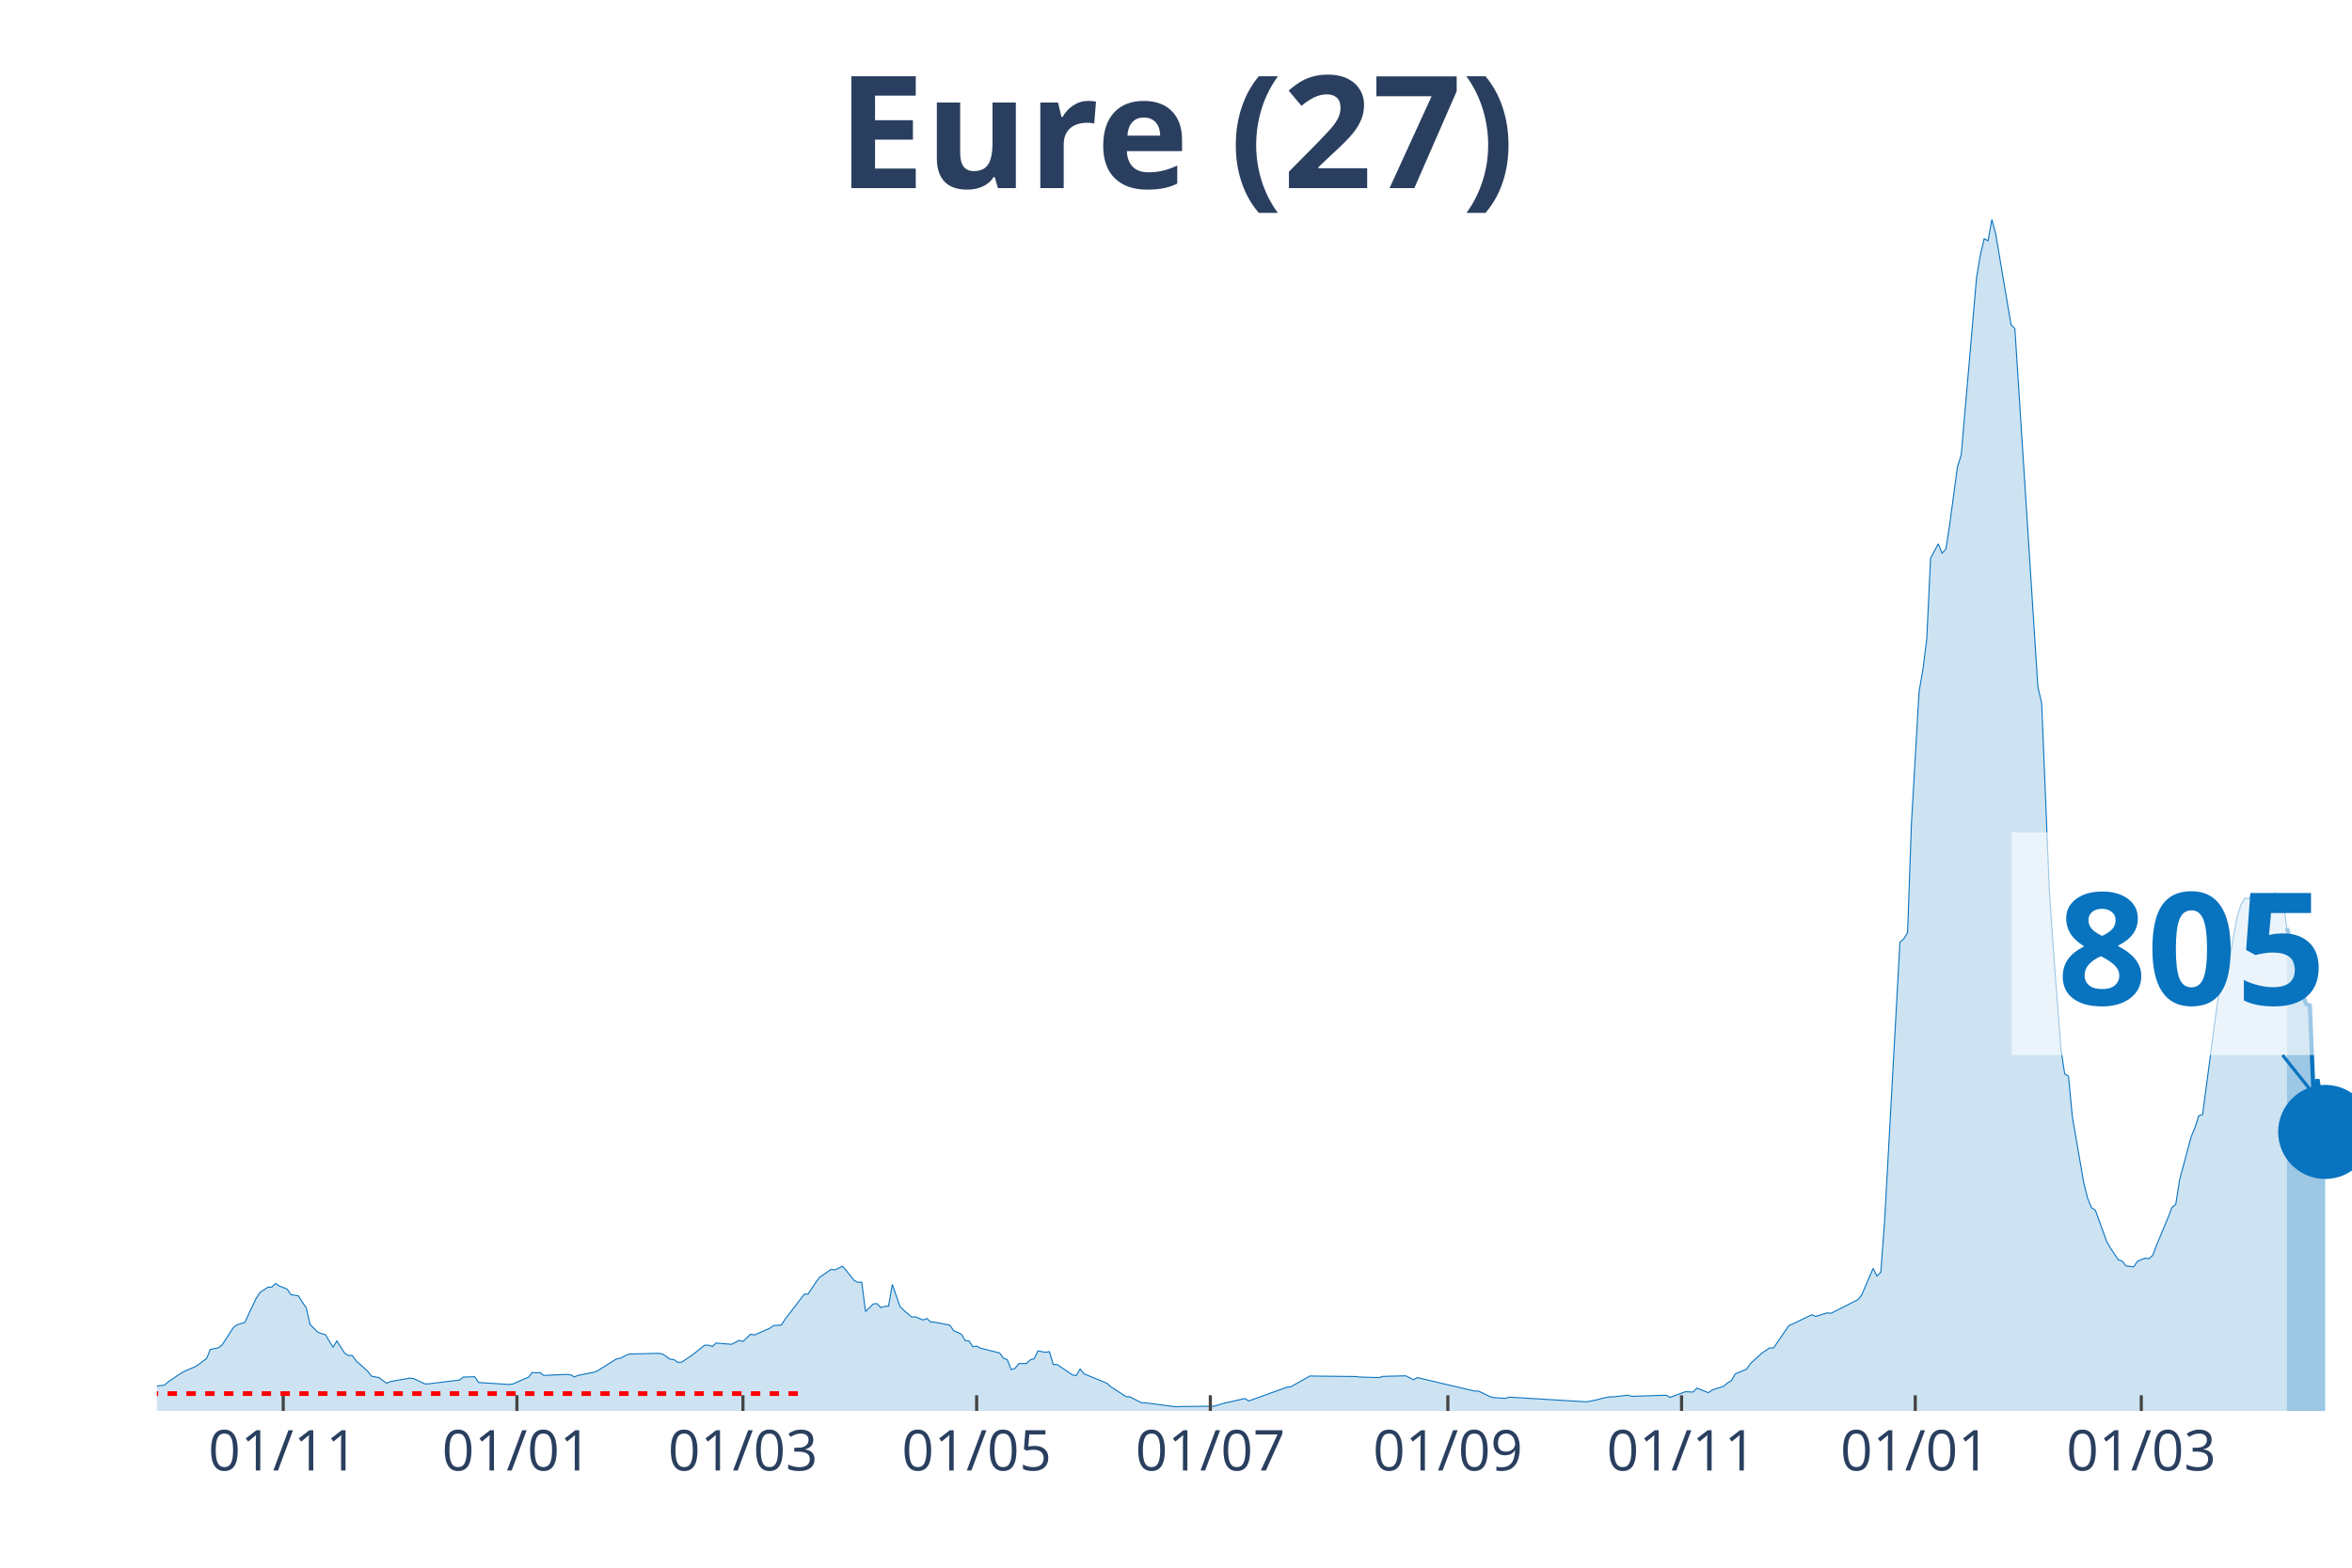
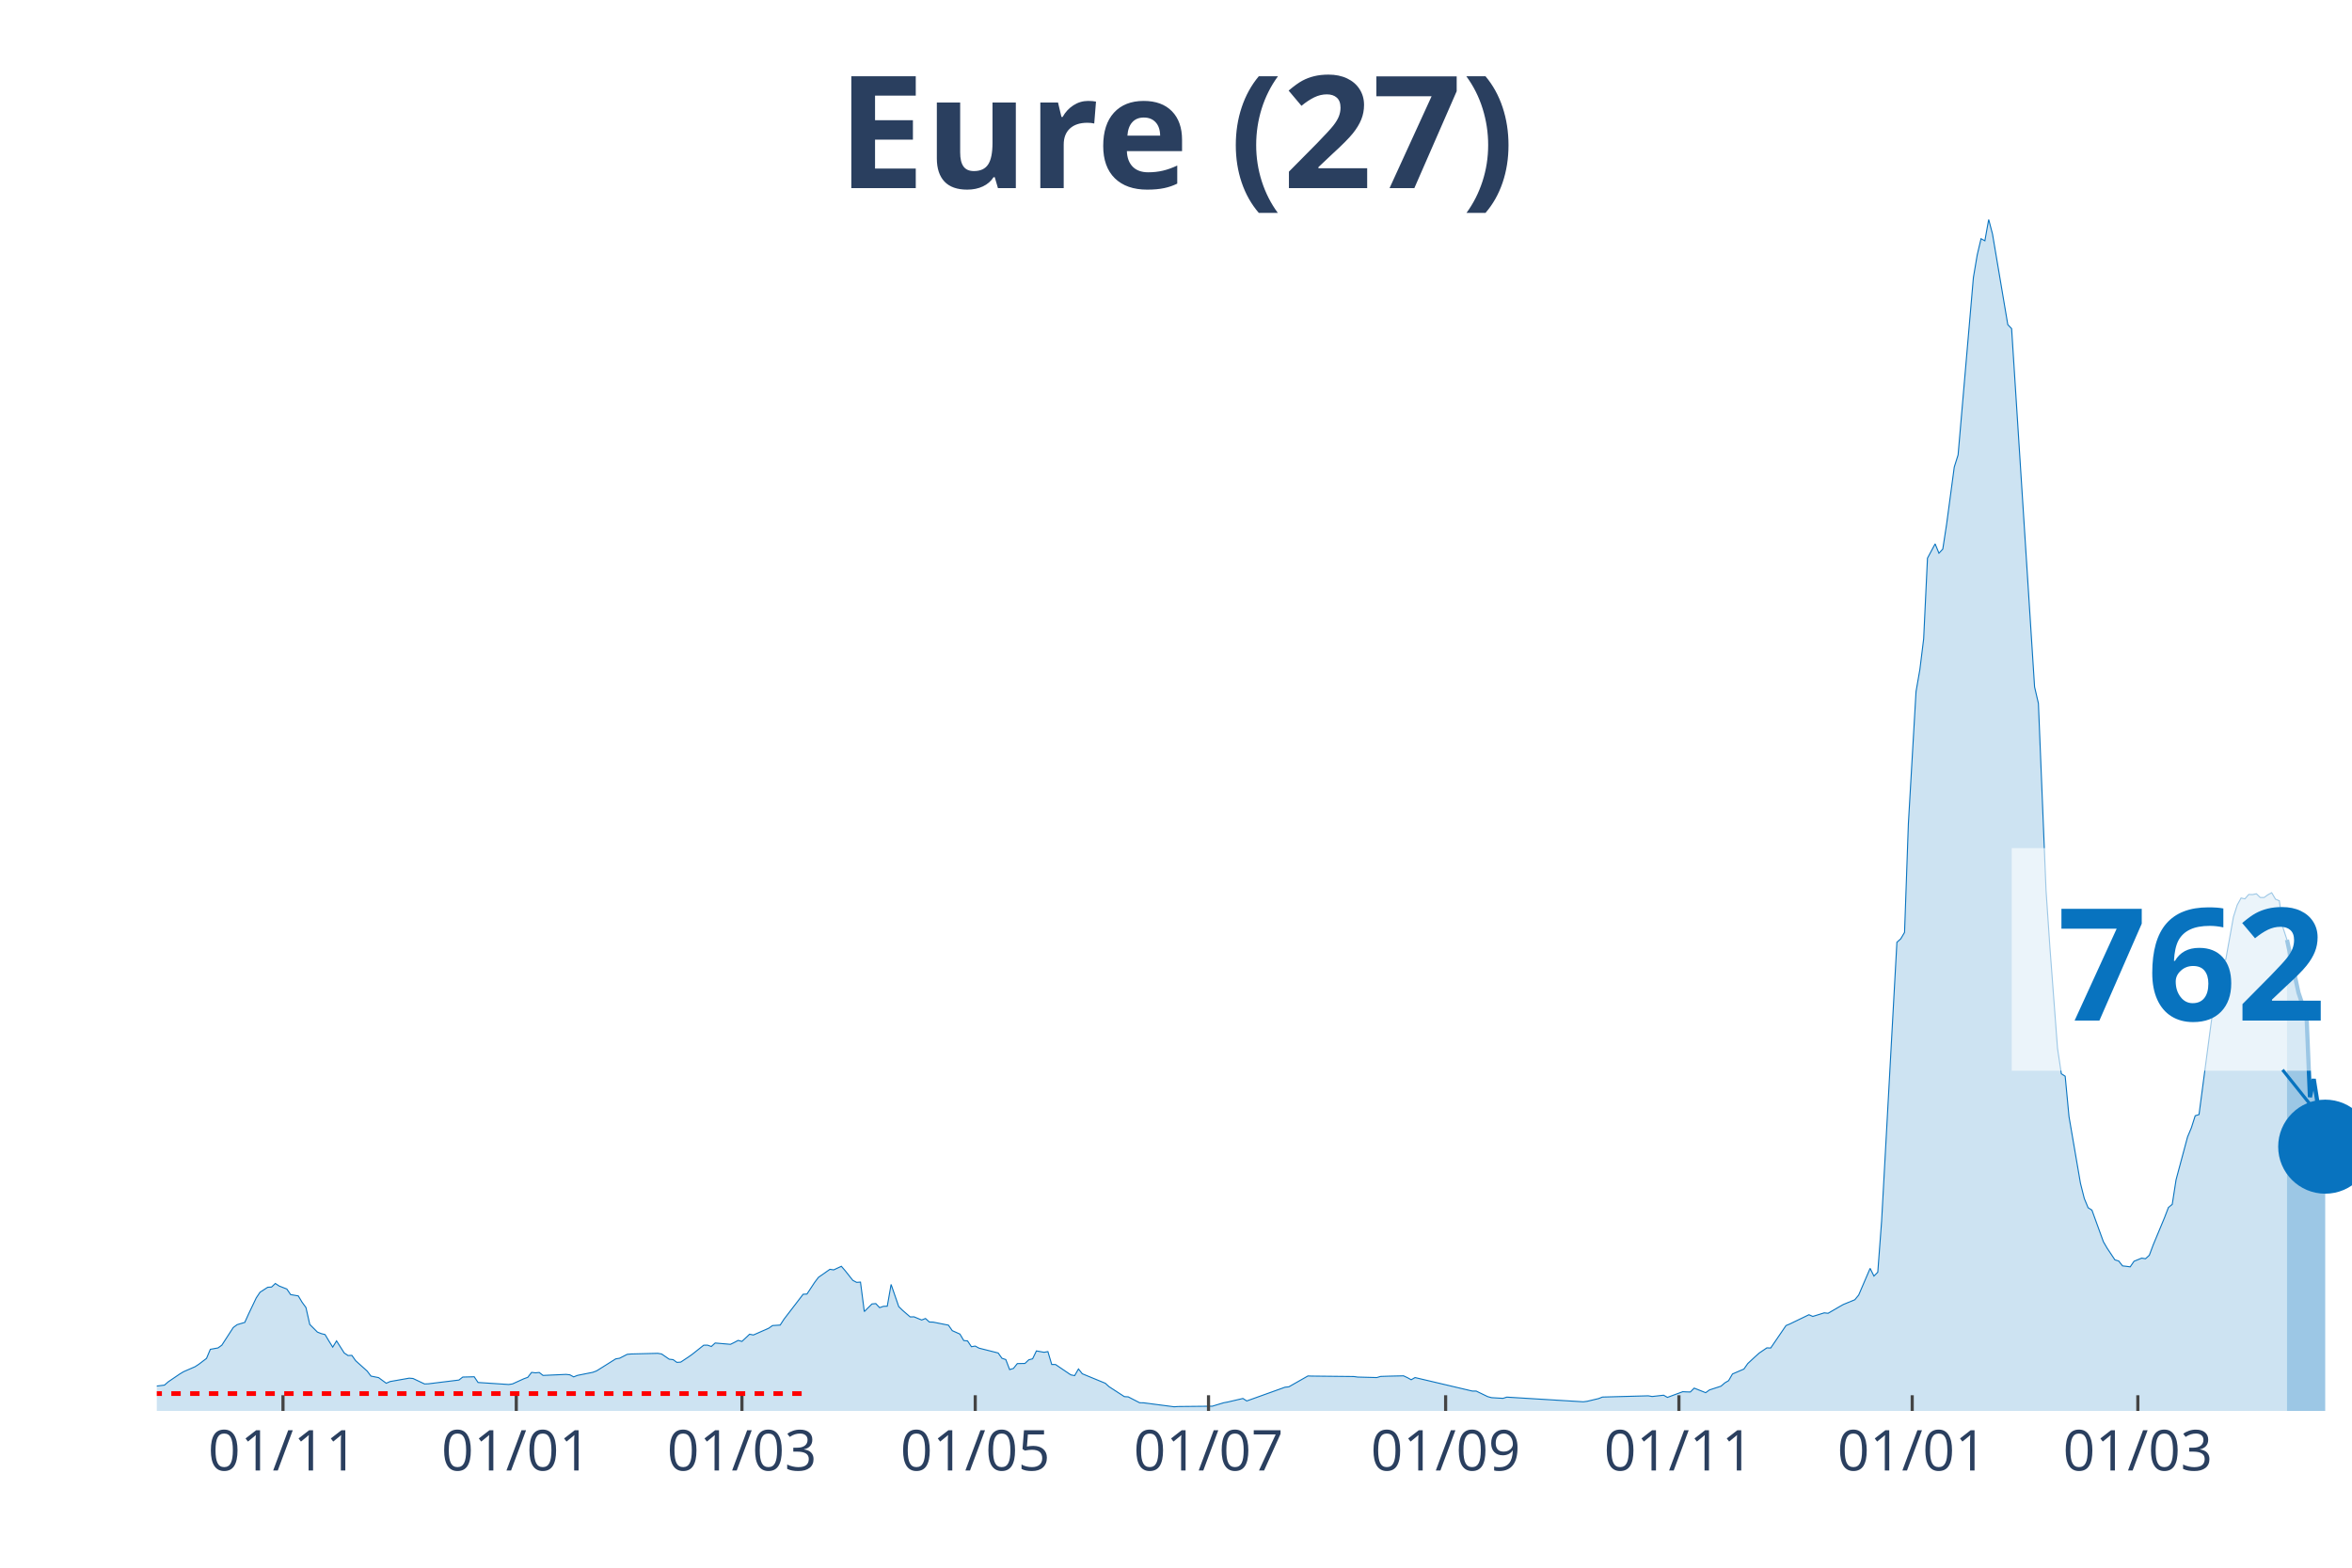
<svg xmlns="http://www.w3.org/2000/svg" class="main-svg" width="1125" height="750" style="" viewBox="0 0 750 500">
  <rect x="0" y="0" width="750" height="500" style="fill: rgb(0, 0, 0); fill-opacity: 0;" />
-   <defs id="defs-311671">
+   <defs id="defs-ab04fd">
    <g class="clips">
-       <clipPath id="clip311671xyplot" class="plotclip">
+       <clipPath id="clipab04fdxyplot" class="plotclip">
        <rect width="700" height="380" />
      </clipPath>
-       <clipPath class="axesclip" id="clip311671x">
+       <clipPath class="axesclip" id="clipab04fdx">
        <rect x="50" y="0" width="700" height="500" />
      </clipPath>
-       <clipPath class="axesclip" id="clip311671y">
+       <clipPath class="axesclip" id="clipab04fdy">
        <rect x="0" y="70" width="750" height="380" />
      </clipPath>
-       <clipPath class="axesclip" id="clip311671xy">
+       <clipPath class="axesclip" id="clipab04fdxy">
        <rect x="50" y="70" width="700" height="380" />
      </clipPath>
    </g>
    <g class="gradients" />
  </defs>
  <g class="bglayer">
    <rect class="bg" x="50" y="70" width="700" height="380" style="fill: rgb(0, 0, 0); fill-opacity: 0; stroke-width: 0;" />
  </g>
  <g class="layer-below">
    <g class="imagelayer" />
    <g class="shapelayer" />
  </g>
  <g class="cartesianlayer">
    <g class="subplot xy">
      <g class="layer-subplot">
        <g class="shapelayer" />
        <g class="imagelayer" />
      </g>
      <g class="gridlayer">
        <g class="x">
-           <path class="xgrid crisp" transform="translate(90.31,0)" d="M0,70v380" style="stroke: rgb(255, 255, 255); stroke-opacity: 1; stroke-width: 1px;" />
-           <path class="xgrid crisp" transform="translate(164.83,0)" d="M0,70v380" style="stroke: rgb(255, 255, 255); stroke-opacity: 1; stroke-width: 1px;" />
-           <path class="xgrid crisp" transform="translate(236.91,0)" d="M0,70v380" style="stroke: rgb(255, 255, 255); stroke-opacity: 1; stroke-width: 1px;" />
-           <path class="xgrid crisp" transform="translate(311.43,0)" d="M0,70v380" style="stroke: rgb(255, 255, 255); stroke-opacity: 1; stroke-width: 1px;" />
-           <path class="xgrid crisp" transform="translate(385.95,0)" d="M0,70v380" style="stroke: rgb(255, 255, 255); stroke-opacity: 1; stroke-width: 1px;" />
-           <path class="xgrid crisp" transform="translate(461.69,0)" d="M0,70v380" style="stroke: rgb(255, 255, 255); stroke-opacity: 1; stroke-width: 1px;" />
-           <path class="xgrid crisp" transform="translate(536.21,0)" d="M0,70v380" style="stroke: rgb(255, 255, 255); stroke-opacity: 1; stroke-width: 1px;" />
-           <path class="xgrid crisp" transform="translate(610.73,0)" d="M0,70v380" style="stroke: rgb(255, 255, 255); stroke-opacity: 1; stroke-width: 1px;" />
-           <path class="xgrid crisp" transform="translate(682.81,0)" d="M0,70v380" style="stroke: rgb(255, 255, 255); stroke-opacity: 1; stroke-width: 1px;" />
+           <path class="xgrid crisp" transform="translate(90.24,0)" d="M0,70v380" style="stroke: rgb(255, 255, 255); stroke-opacity: 1; stroke-width: 1px;" />
+           <path class="xgrid crisp" transform="translate(164.63,0)" d="M0,70v380" style="stroke: rgb(255, 255, 255); stroke-opacity: 1; stroke-width: 1px;" />
+           <path class="xgrid crisp" transform="translate(236.59,0)" d="M0,70v380" style="stroke: rgb(255, 255, 255); stroke-opacity: 1; stroke-width: 1px;" />
+           <path class="xgrid crisp" transform="translate(310.98,0)" d="M0,70v380" style="stroke: rgb(255, 255, 255); stroke-opacity: 1; stroke-width: 1px;" />
+           <path class="xgrid crisp" transform="translate(385.37,0)" d="M0,70v380" style="stroke: rgb(255, 255, 255); stroke-opacity: 1; stroke-width: 1px;" />
+           <path class="xgrid crisp" transform="translate(460.98,0)" d="M0,70v380" style="stroke: rgb(255, 255, 255); stroke-opacity: 1; stroke-width: 1px;" />
+           <path class="xgrid crisp" transform="translate(535.37,0)" d="M0,70v380" style="stroke: rgb(255, 255, 255); stroke-opacity: 1; stroke-width: 1px;" />
+           <path class="xgrid crisp" transform="translate(609.76,0)" d="M0,70v380" style="stroke: rgb(255, 255, 255); stroke-opacity: 1; stroke-width: 1px;" />
+           <path class="xgrid crisp" transform="translate(681.71,0)" d="M0,70v380" style="stroke: rgb(255, 255, 255); stroke-opacity: 1; stroke-width: 1px;" />
        </g>
        <g class="y" />
      </g>
      <g class="zerolinelayer" />
      <path class="xlines-below" />
      <path class="ylines-below" />
      <g class="overlines-below" />
      <g class="xaxislayer-below" />
      <g class="yaxislayer-below" />
      <g class="overaxes-below" />
-       <g class="plot" transform="translate(50, 70)" clip-path="url('#clip311671xyplot')">
+       <g class="plot" transform="translate(50, 70)" clip-path="url('#clipab04fdxyplot')">
        <g class="scatterlayer mlayer">
-           <g class="trace scatter tracec02243" style="stroke-miterlimit: 2;">
+           <g class="trace scatter trace1beb8a" style="stroke-miterlimit: 2;">
            <g class="fills">
              <g>
-                 <path class="js-fill" d="M679.23,380L-166.14,380L-166.14,379.48L-134.38,379.93L-133.16,379.93L-103.84,379.8L-102.62,379.83L-52.53,378.29L-51.31,378.42L-43.98,377.64L-42.76,377.13L-28.1,374.3L-26.88,373.67L-23.21,373.45L-21.99,372.47L-17.1,371.7L-15.88,371.66L-13.44,371.88L-12.22,370.98L-6.11,370.6L-4.89,370.96L-2.44,372.33L-1.22,372.22L2.44,371.77L3.66,370.71L7.33,368.22L8.55,367.49L12.22,365.9L13.44,365.11L15.88,363.25L17.1,360.35L19.55,359.91L20.77,359.04L24.43,353.39L25.65,352.49L28.1,351.77L29.32,349.07L31.76,343.95L32.98,342.13L35.43,340.56L36.65,340.49L37.87,339.35L39.09,340.16L41.54,341.12L42.76,342.9L45.2,343.32L46.42,345.35L47.64,347.02L48.87,352.42L51.31,354.86L52.53,355.34L53.75,355.65L54.97,357.7L56.2,359.65L57.42,357.66L59.86,361.51L61.08,362.33L62.3,362.28L63.53,363.99L67.19,367.28L68.41,368.89L70.86,369.38L72.08,370.28L73.3,371.17L74.52,370.63L80.63,369.55L81.85,369.66L85.51,371.39L86.74,371.35L96.51,370.15L97.73,369.2L101.4,369.11L102.62,370.93L112.39,371.57L113.61,371.39L117.28,369.73L118.5,369.29L119.72,367.71L120.94,367.85L122.16,367.74L123.39,368.68L130.72,368.35L131.94,368.48L133.16,369.14L134.38,368.66L139.27,367.69L140.49,367.23L146.6,363.4L147.82,363.2L150.26,361.95L151.48,361.84L160.03,361.63L161.26,361.84L163.7,363.51L164.92,363.64L166.14,364.52L167.36,364.43L169.81,362.81L171.03,361.95L174.69,359.04L175.92,359.02L177.14,359.45L178.36,358.34L183.25,358.76L184.47,358.16L185.69,357.51L186.91,357.83L189.35,355.54L190.58,355.78L195.46,353.63L196.68,352.77L199.13,352.62L200.35,350.74L206.46,342.79L207.68,342.72L210.12,339.02L211.34,337.4L215.01,334.84L216.23,335.01L218.67,333.87L219.9,335.28L222.34,338.36L223.56,339L224.78,338.91L226,348.31L228.45,345.88L229.67,345.77L230.89,347.06L232.11,346.64L233.33,346.6L234.55,339.66L237,346.73L238.22,347.91L240.66,350.02L241.88,349.99L244.33,351L245.55,350.52L246.77,351.64L247.99,351.68L252.88,352.65L254.1,354.4L256.54,355.49L257.77,357.55L258.99,357.68L260.21,359.52L261.43,359.32L262.65,359.98L268.76,361.52L269.98,363.22L271.2,363.62L272.43,366.82L273.65,366.44L274.87,364.91L277.31,364.86L278.53,363.7L279.76,363.38L280.98,360.86L283.42,361.3L284.64,361.08L285.86,365.19L287.09,365.2L291.97,368.5L293.19,368.74L294.42,366.62L295.64,368.15L302.97,371.17L304.19,372.27L309.08,375.44L310.3,375.51L313.96,377.39L315.18,377.41L324.96,378.68L326.18,378.6L337.17,378.49L338.39,378.12L340.84,377.39L342.06,377.17L346.95,376.03L348.17,376.82L360.38,372.44L361.61,372.31L367.71,368.85L368.94,368.89L382.37,369.03L383.6,369.2L389.7,369.36L390.92,369L393.37,368.92L394.59,368.89L398.25,368.81L399.48,369.38L400.7,370.06L401.92,369.36L420.24,373.67L421.47,373.67L425.13,375.44L426.35,375.77L430.02,375.99L431.24,375.6L455.67,377.09L456.89,376.93L459.34,376.43L460.56,376.06L463,375.53L464.22,375.53L469.11,374.98L470.33,375.34L481.33,374.99L482.55,375.68L487.43,373.87L488.66,373.93L489.88,373.96L491.1,372.73L494.76,374.18L495.99,373.3L499.65,372.11L500.87,371.06L502.09,370.34L503.32,368.22L506.98,366.64L508.2,364.89L510.65,362.63L511.87,361.54L514.31,359.89L515.53,359.94L520.42,352.78L521.64,352.27L527.75,349.32L528.97,349.86L532.64,348.72L533.86,348.86L542.41,344.54L543.63,343.07L547.29,334.53L548.52,336.99L549.74,335.76L550.96,319.49L555.85,230.52L557.07,229.44L558.29,227.37L559.51,192.69L561.95,150.56L563.18,143.55L564.4,133.76L565.62,108.02L568.06,103.46L569.28,106.44L570.51,105.13L571.73,97.18L574.17,78.96L575.39,75.1L580.28,18.53L581.5,11.3L582.72,6.13L583.94,6.79L585.17,0L586.39,4.67L591.27,33.53L592.5,34.82L599.83,149.09L601.05,154.32L603.49,214.03L604.71,232.01L607.16,264.38L608.38,272.48L609.6,273.25L610.82,286.13L614.49,307.39L615.71,312.23L616.93,315.19L618.15,315.96L621.82,326.05L623.04,328.14L625.48,331.81L626.7,332.19L627.92,333.74L629.14,333.88L630.37,334.05L631.59,332.27L634.03,331.27L635.25,331.46L636.47,330.35L637.7,327.09L641.36,318.3L642.58,315.11L643.8,314.1L645.03,306.26L648.69,292.61L649.91,289.7L651.13,285.86L652.36,285.47L656.02,257.76L657.24,248.83L659.69,236.61L660.91,236.02L663.35,222.46L664.57,218.67L665.79,216.44L667.02,216.72L668.24,215.28L669.46,215.32L670.68,215.06L671.9,216.24L673.12,216.26L674.35,215.38L675.57,214.73L676.79,216.76L678.01,217.25L679.23,226.01" style="fill: rgb(8, 115, 191); fill-opacity: 0.2; stroke-width: 0;" />
+                 <path class="js-fill" d="M679.27,380L-165.85,380L-165.85,379.48L-134.15,379.93L-132.93,379.93L-103.66,379.8L-102.44,379.83L-52.44,378.29L-51.22,378.42L-43.9,377.64L-42.68,377.13L-28.05,374.3L-26.83,373.67L-23.17,373.45L-21.95,372.47L-17.07,371.7L-15.85,371.66L-13.41,371.88L-12.2,370.98L-6.1,370.6L-4.88,370.96L-2.44,372.33L-1.22,372.22L2.44,371.77L3.66,370.71L7.32,368.22L8.54,367.49L12.2,365.9L13.41,365.11L15.85,363.25L17.07,360.35L19.51,359.91L20.73,359.04L24.39,353.39L25.61,352.49L28.05,351.77L29.27,349.07L31.71,343.95L32.93,342.13L35.37,340.56L36.59,340.49L37.8,339.35L39.02,340.16L41.46,341.12L42.68,342.9L45.12,343.32L46.34,345.35L47.56,347.02L48.78,352.42L51.22,354.86L52.44,355.34L53.66,355.65L54.88,357.7L56.1,359.65L57.32,357.66L59.76,361.51L60.98,362.33L62.2,362.28L63.41,363.99L67.07,367.28L68.29,368.89L70.73,369.38L71.95,370.28L73.17,371.17L74.39,370.63L80.49,369.55L81.71,369.66L85.37,371.39L86.59,371.35L96.34,370.15L97.56,369.2L101.22,369.11L102.44,370.93L112.2,371.57L113.41,371.39L117.07,369.73L118.29,369.29L119.51,367.71L120.73,367.85L121.95,367.74L123.17,368.68L130.49,368.35L131.71,368.48L132.93,369.14L134.15,368.66L139.02,367.69L140.24,367.23L146.34,363.4L147.56,363.2L150,361.95L151.22,361.84L159.76,361.63L160.98,361.84L163.41,363.51L164.63,363.64L165.85,364.52L167.07,364.43L169.51,362.81L170.73,361.95L174.39,359.04L175.61,359.02L176.83,359.45L178.05,358.34L182.93,358.76L184.15,358.16L185.37,357.51L186.59,357.83L189.02,355.54L190.24,355.78L195.12,353.63L196.34,352.77L198.78,352.62L200,350.74L206.1,342.79L207.32,342.72L209.76,339.02L210.98,337.4L214.63,334.84L215.85,335.01L218.29,333.87L219.51,335.28L221.95,338.36L223.17,339L224.39,338.91L225.61,348.31L228.05,345.88L229.27,345.77L230.49,347.06L231.71,346.64L232.93,346.6L234.15,339.66L236.59,346.73L237.8,347.91L240.24,350.02L241.46,349.99L243.9,351L245.12,350.52L246.34,351.64L247.56,351.68L252.44,352.65L253.66,354.4L256.1,355.49L257.32,357.55L258.54,357.68L259.76,359.52L260.98,359.32L262.2,359.98L268.29,361.52L269.51,363.22L270.73,363.62L271.95,366.82L273.17,366.44L274.39,364.91L276.83,364.86L278.05,363.7L279.27,363.38L280.49,360.86L282.93,361.3L284.15,361.08L285.37,365.19L286.59,365.2L291.46,368.5L292.68,368.74L293.9,366.62L295.12,368.15L302.44,371.17L303.66,372.27L308.54,375.44L309.76,375.51L313.41,377.39L314.63,377.41L324.39,378.68L325.61,378.6L336.59,378.49L337.8,378.12L340.24,377.39L341.46,377.17L346.34,376.03L347.56,376.82L359.76,372.44L360.98,372.31L367.07,368.85L368.29,368.89L381.71,369.03L382.93,369.2L389.02,369.36L390.24,369L392.68,368.92L393.9,368.89L397.56,368.81L398.78,369.38L400,370.06L401.22,369.36L419.51,373.67L420.73,373.67L424.39,375.44L425.61,375.77L429.27,375.99L430.49,375.6L454.88,377.09L456.1,376.93L459.76,376.06L460.98,375.58L475.61,375.18L476.83,375.4L480.49,374.99L481.71,375.68L486.59,373.87L487.8,373.93L489.02,373.96L490.24,372.73L493.9,374.18L495.12,373.3L498.78,372.11L500,371.06L501.22,370.34L502.44,368.22L506.1,366.64L507.32,364.89L509.76,362.63L510.98,361.54L513.41,359.89L514.63,359.94L519.51,352.78L520.73,352.27L526.83,349.32L528.05,349.86L531.71,348.72L532.93,348.86L536.59,346.73L537.8,346.05L541.46,344.54L542.68,343.07L546.34,334.53L547.56,336.99L548.78,335.76L550,319.49L554.88,230.52L556.1,229.44L557.32,227.37L558.54,192.69L560.98,150.56L562.2,143.55L563.41,133.76L564.63,108.02L567.07,103.46L568.29,106.44L569.51,105.13L570.73,97.18L573.17,78.96L574.39,75.1L579.27,18.53L580.49,11.3L581.71,6.13L582.93,6.79L584.15,0L585.37,4.67L590.24,33.53L591.46,34.82L598.78,149.09L600,154.32L602.44,214.03L603.66,232.01L606.1,264.38L607.32,272.48L608.54,273.25L609.76,286.13L613.41,307.39L614.63,312.23L615.85,315.19L617.07,315.96L620.73,326.05L621.95,328.14L624.39,331.81L625.61,332.19L626.83,333.74L628.05,333.88L629.27,334.05L630.49,332.27L632.93,331.27L634.15,331.46L635.37,330.35L636.59,327.09L640.24,318.3L641.46,315.11L642.68,314.1L643.9,306.26L647.56,292.61L648.78,289.7L650,285.86L651.22,285.47L654.88,257.76L656.1,248.83L658.54,236.58L659.76,235.99L662.2,222.42L663.41,218.63L664.63,216.41L665.85,216.68L667.07,215.28L668.29,215.32L669.51,215.06L670.73,216.24L671.95,216.26L673.17,215.38L674.39,214.73L675.61,216.79L676.83,217.29L678.05,226.05L679.27,229.75" style="fill: rgb(8, 115, 191); fill-opacity: 0.2; stroke-width: 0;" />
              </g>
            </g>
            <g class="errorbars" />
            <g class="lines">
-               <path class="js-line" d="M-166.14,379.48L-134.38,379.93L-133.16,379.93L-103.84,379.8L-102.62,379.83L-52.53,378.29L-51.31,378.42L-43.98,377.64L-42.76,377.13L-28.1,374.3L-26.88,373.67L-23.21,373.45L-21.99,372.47L-17.1,371.7L-15.88,371.66L-13.44,371.88L-12.22,370.98L-6.11,370.6L-4.89,370.96L-2.44,372.33L-1.22,372.22L2.44,371.77L3.66,370.71L7.33,368.22L8.55,367.49L12.22,365.9L13.44,365.11L15.88,363.25L17.1,360.35L19.55,359.91L20.77,359.04L24.43,353.39L25.65,352.49L28.1,351.77L29.32,349.07L31.76,343.95L32.98,342.13L35.43,340.56L36.65,340.49L37.87,339.35L39.09,340.16L41.54,341.12L42.76,342.9L45.2,343.32L46.42,345.35L47.64,347.02L48.87,352.42L51.31,354.86L52.53,355.34L53.75,355.65L54.97,357.7L56.2,359.65L57.42,357.66L59.86,361.51L61.08,362.33L62.3,362.28L63.53,363.99L67.19,367.28L68.41,368.89L70.86,369.38L72.08,370.28L73.3,371.17L74.52,370.63L80.63,369.55L81.85,369.66L85.51,371.39L86.74,371.35L96.51,370.15L97.73,369.2L101.4,369.11L102.62,370.93L112.39,371.57L113.61,371.39L117.28,369.73L118.5,369.29L119.72,367.71L120.94,367.85L122.16,367.74L123.39,368.68L130.72,368.35L131.94,368.48L133.16,369.14L134.38,368.66L139.27,367.69L140.49,367.23L146.6,363.4L147.82,363.2L150.26,361.95L151.48,361.84L160.03,361.63L161.26,361.84L163.7,363.51L164.92,363.64L166.14,364.52L167.36,364.43L169.81,362.81L171.03,361.95L174.69,359.04L175.92,359.02L177.14,359.45L178.36,358.34L183.25,358.76L184.47,358.16L185.69,357.51L186.91,357.83L189.35,355.54L190.58,355.78L195.46,353.63L196.68,352.77L199.13,352.62L200.35,350.74L206.46,342.79L207.68,342.72L210.12,339.02L211.34,337.4L215.01,334.84L216.23,335.01L218.67,333.87L219.9,335.28L222.34,338.36L223.56,339L224.78,338.91L226,348.31L228.45,345.88L229.67,345.77L230.89,347.06L232.11,346.64L233.33,346.6L234.55,339.66L237,346.73L238.22,347.91L240.66,350.02L241.88,349.99L244.33,351L245.55,350.52L246.77,351.64L247.99,351.68L252.88,352.65L254.1,354.4L256.54,355.49L257.77,357.55L258.99,357.68L260.21,359.52L261.43,359.32L262.65,359.98L268.76,361.52L269.98,363.22L271.2,363.62L272.43,366.82L273.65,366.44L274.87,364.91L277.31,364.86L278.53,363.7L279.76,363.38L280.98,360.86L283.42,361.3L284.64,361.08L285.86,365.19L287.09,365.2L291.97,368.5L293.19,368.74L294.42,366.62L295.64,368.15L302.97,371.17L304.19,372.27L309.08,375.44L310.3,375.51L313.96,377.39L315.18,377.41L324.96,378.68L326.18,378.6L337.17,378.49L338.39,378.12L340.84,377.39L342.06,377.17L346.95,376.03L348.17,376.82L360.38,372.44L361.61,372.31L367.71,368.85L368.94,368.89L382.37,369.03L383.6,369.2L389.7,369.36L390.92,369L393.37,368.92L394.59,368.89L398.25,368.81L399.48,369.38L400.7,370.06L401.92,369.36L420.24,373.67L421.47,373.67L425.13,375.44L426.35,375.77L430.02,375.99L431.24,375.6L455.67,377.09L456.89,376.93L459.34,376.43L460.56,376.06L463,375.53L464.22,375.53L469.11,374.98L470.33,375.34L481.33,374.99L482.55,375.68L487.43,373.87L488.66,373.93L489.88,373.96L491.1,372.73L494.76,374.18L495.99,373.3L499.65,372.11L500.87,371.06L502.09,370.34L503.32,368.22L506.98,366.64L508.2,364.89L510.65,362.63L511.87,361.54L514.31,359.89L515.53,359.94L520.42,352.78L521.64,352.27L527.75,349.32L528.97,349.86L532.64,348.72L533.86,348.86L542.41,344.54L543.63,343.07L547.29,334.53L548.52,336.99L549.74,335.76L550.96,319.49L555.85,230.52L557.07,229.44L558.29,227.37L559.51,192.69L561.95,150.56L563.18,143.55L564.4,133.76L565.62,108.02L568.06,103.46L569.28,106.44L570.51,105.13L571.73,97.18L574.17,78.96L575.39,75.1L580.28,18.53L581.5,11.3L582.72,6.13L583.94,6.79L585.17,0L586.39,4.67L591.27,33.53L592.5,34.82L599.83,149.09L601.05,154.32L603.49,214.03L604.71,232.01L607.16,264.38L608.38,272.48L609.6,273.25L610.82,286.13L614.49,307.39L615.71,312.23L616.93,315.19L618.15,315.96L621.82,326.05L623.04,328.14L625.48,331.81L626.7,332.19L627.92,333.74L629.14,333.88L630.37,334.05L631.59,332.27L634.03,331.27L635.25,331.46L636.47,330.35L637.7,327.09L641.36,318.3L642.58,315.11L643.8,314.1L645.03,306.26L648.69,292.61L649.91,289.7L651.13,285.86L652.36,285.47L656.02,257.76L657.24,248.83L659.69,236.61L660.91,236.02L663.35,222.46L664.57,218.67L665.79,216.44L667.02,216.72L668.24,215.28L669.46,215.32L670.68,215.06L671.9,216.24L673.12,216.26L674.35,215.38L675.57,214.73L676.79,216.76L678.01,217.25L679.23,226.01" style="vector-effect: non-scaling-stroke; fill: none; stroke: rgb(8, 115, 191); stroke-opacity: 1; stroke-width: 0.5px; opacity: 1;" />
+               <path class="js-line" d="M-165.85,379.48L-134.15,379.93L-132.93,379.93L-103.66,379.8L-102.44,379.83L-52.44,378.29L-51.22,378.42L-43.9,377.64L-42.68,377.13L-28.05,374.3L-26.83,373.67L-23.17,373.45L-21.95,372.47L-17.07,371.7L-15.85,371.66L-13.41,371.88L-12.2,370.98L-6.1,370.6L-4.88,370.96L-2.44,372.33L-1.22,372.22L2.44,371.77L3.66,370.71L7.32,368.22L8.54,367.49L12.2,365.9L13.41,365.11L15.85,363.25L17.07,360.35L19.51,359.91L20.73,359.04L24.39,353.39L25.61,352.49L28.05,351.77L29.27,349.07L31.71,343.95L32.93,342.13L35.37,340.56L36.59,340.49L37.8,339.35L39.02,340.16L41.46,341.12L42.68,342.9L45.12,343.32L46.34,345.35L47.56,347.02L48.78,352.42L51.22,354.86L52.44,355.34L53.66,355.65L54.88,357.7L56.1,359.65L57.32,357.66L59.76,361.51L60.98,362.33L62.2,362.28L63.41,363.99L67.07,367.28L68.29,368.89L70.73,369.38L71.95,370.28L73.17,371.17L74.39,370.63L80.49,369.55L81.71,369.66L85.37,371.39L86.59,371.35L96.34,370.15L97.56,369.2L101.22,369.11L102.44,370.93L112.2,371.57L113.41,371.39L117.07,369.73L118.29,369.29L119.51,367.71L120.73,367.85L121.95,367.74L123.17,368.68L130.49,368.35L131.71,368.48L132.93,369.14L134.15,368.66L139.02,367.69L140.24,367.23L146.34,363.4L147.56,363.2L150,361.95L151.22,361.84L159.76,361.63L160.98,361.84L163.41,363.51L164.63,363.64L165.85,364.52L167.07,364.43L169.51,362.81L170.73,361.95L174.39,359.04L175.61,359.02L176.83,359.45L178.05,358.34L182.93,358.76L184.15,358.16L185.37,357.51L186.59,357.83L189.02,355.54L190.24,355.78L195.12,353.63L196.34,352.77L198.78,352.62L200,350.74L206.1,342.79L207.32,342.72L209.76,339.02L210.98,337.4L214.63,334.84L215.85,335.01L218.29,333.87L219.51,335.28L221.95,338.36L223.17,339L224.39,338.91L225.61,348.31L228.05,345.88L229.27,345.77L230.49,347.06L231.71,346.64L232.93,346.6L234.15,339.66L236.59,346.73L237.8,347.91L240.24,350.02L241.46,349.99L243.9,351L245.12,350.52L246.34,351.64L247.56,351.68L252.44,352.65L253.66,354.4L256.1,355.49L257.32,357.55L258.54,357.68L259.76,359.52L260.98,359.32L262.2,359.98L268.29,361.52L269.51,363.22L270.73,363.62L271.95,366.82L273.17,366.44L274.39,364.91L276.83,364.86L278.05,363.7L279.27,363.38L280.49,360.86L282.93,361.3L284.15,361.08L285.37,365.19L286.59,365.2L291.46,368.5L292.68,368.74L293.9,366.62L295.12,368.15L302.44,371.17L303.66,372.27L308.54,375.44L309.76,375.51L313.41,377.39L314.63,377.41L324.39,378.68L325.61,378.6L336.59,378.49L337.8,378.12L340.24,377.39L341.46,377.17L346.34,376.03L347.56,376.82L359.76,372.44L360.98,372.31L367.07,368.85L368.29,368.89L381.71,369.03L382.93,369.2L389.02,369.36L390.24,369L392.68,368.92L393.9,368.89L397.56,368.81L398.78,369.38L400,370.06L401.22,369.36L419.51,373.67L420.73,373.67L424.39,375.44L425.61,375.77L429.27,375.99L430.49,375.6L454.88,377.09L456.1,376.93L459.76,376.06L460.98,375.58L475.61,375.18L476.83,375.4L480.49,374.99L481.71,375.68L486.59,373.87L487.8,373.93L489.02,373.96L490.24,372.73L493.9,374.18L495.12,373.3L498.78,372.11L500,371.06L501.22,370.34L502.44,368.22L506.1,366.64L507.32,364.89L509.76,362.63L510.98,361.54L513.41,359.89L514.63,359.94L519.51,352.78L520.73,352.27L526.83,349.32L528.05,349.86L531.71,348.72L532.93,348.86L536.59,346.73L537.8,346.05L541.46,344.54L542.68,343.07L546.34,334.53L547.56,336.99L548.78,335.76L550,319.49L554.88,230.52L556.1,229.44L557.32,227.37L558.54,192.69L560.98,150.56L562.2,143.55L563.41,133.76L564.63,108.02L567.07,103.46L568.29,106.44L569.51,105.13L570.73,97.18L573.17,78.96L574.39,75.1L579.27,18.53L580.49,11.3L581.71,6.13L582.93,6.79L584.15,0L585.37,4.67L590.24,33.53L591.46,34.82L598.78,149.09L600,154.32L602.44,214.03L603.66,232.01L606.1,264.38L607.32,272.48L608.54,273.25L609.76,286.13L613.41,307.39L614.63,312.23L615.85,315.19L617.07,315.96L620.73,326.05L621.95,328.14L624.39,331.81L625.61,332.19L626.83,333.74L628.05,333.88L629.27,334.05L630.49,332.27L632.93,331.27L634.15,331.46L635.37,330.35L636.59,327.09L640.24,318.3L641.46,315.11L642.68,314.1L643.9,306.26L647.56,292.61L648.78,289.7L650,285.86L651.22,285.47L654.88,257.76L656.1,248.83L658.54,236.58L659.76,235.99L662.2,222.42L663.41,218.63L664.63,216.41L665.85,216.68L667.07,215.28L668.29,215.32L669.51,215.06L670.73,216.24L671.95,216.26L673.17,215.38L674.39,214.73L675.61,216.79L676.83,217.29L678.05,226.05L679.27,229.75" style="vector-effect: non-scaling-stroke; fill: none; stroke: rgb(8, 115, 191); stroke-opacity: 1; stroke-width: 0.5px; opacity: 1;" />
            </g>
            <g class="points" />
            <g class="text" />
          </g>
-           <g class="trace scatter trace7bd593" style="stroke-miterlimit: 2;">
+           <g class="trace scatter tracee57445" style="stroke-miterlimit: 2;">
            <g class="fills">
              <g>
-                 <path class="js-fill" d="M691.45,380L679.23,380L679.23,226.01L680.45,229.71L681.68,236.17L684.12,246.57L685.34,250.21L686.56,250.73L687.78,279.93L689.01,274.23L690.23,281.86L691.45,291.01" style="fill: rgb(8, 115, 191); fill-opacity: 0.4; stroke-width: 0;" />
+                 <path class="js-fill" d="M691.46,380L679.27,380L679.27,229.75L682.93,246.6L684.15,250.21L685.37,250.73L686.59,279.93L687.8,274.15L689.02,281.79L691.46,295.72" style="fill: rgb(8, 115, 191); fill-opacity: 0.4; stroke-width: 0;" />
              </g>
            </g>
            <g class="errorbars" />
            <g class="lines">
-               <path class="js-line" d="M679.23,226.01L680.45,229.71L681.68,236.17L684.12,246.57L685.34,250.21L686.56,250.73L687.78,279.93L689.01,274.23L690.23,281.86L691.45,291.01" style="vector-effect: non-scaling-stroke; fill: none; stroke: rgb(8, 115, 191); stroke-opacity: 1; stroke-width: 2px; opacity: 1;" />
+               <path class="js-line" d="M679.27,229.75L682.93,246.6L684.15,250.21L685.37,250.73L686.59,279.93L687.8,274.15L689.02,281.79L691.46,295.72" style="vector-effect: non-scaling-stroke; fill: none; stroke: rgb(8, 115, 191); stroke-opacity: 1; stroke-width: 2px; opacity: 1;" />
            </g>
            <g class="points" />
            <g class="text" />
          </g>
-           <g class="trace scatter trace6399d3" style="stroke-miterlimit: 2; opacity: 1;">
+           <g class="trace scatter tracecd789d" style="stroke-miterlimit: 2; opacity: 1;">
            <g class="fills" />
            <g class="errorbars" />
            <g class="lines" />
            <g class="points">
-               <path class="point" transform="translate(691.45,291.01)" d="M15,0A15,15 0 1,1 0,-15A15,15 0 0,1 15,0Z" style="opacity: 1; stroke-width: 0px; fill: rgb(8, 115, 191); fill-opacity: 1;" />
+               <path class="point" transform="translate(691.46,295.72)" d="M15,0A15,15 0 1,1 0,-15A15,15 0 0,1 15,0Z" style="opacity: 1; stroke-width: 0px; fill: rgb(8, 115, 191); fill-opacity: 1;" />
            </g>
            <g class="text" />
          </g>
        </g>
      </g>
      <g class="overplot" />
      <path class="xlines-above crisp" style="fill: none; stroke-width: 1px; stroke: rgb(0, 0, 0); stroke-opacity: 0;" d="" />
      <path class="ylines-above crisp" style="fill: none;" d="M0,0" />
      <g class="overlines-above" />
      <g class="xaxislayer-above">
-         <path class="xtick ticks crisp" d="M0,450v-5" transform="translate(90.31,0)" style="stroke: rgb(68, 68, 68); stroke-opacity: 1; stroke-width: 1px;" />
-         <path class="xtick ticks crisp" d="M0,450v-5" transform="translate(164.83,0)" style="stroke: rgb(68, 68, 68); stroke-opacity: 1; stroke-width: 1px;" />
-         <path class="xtick ticks crisp" d="M0,450v-5" transform="translate(236.91,0)" style="stroke: rgb(68, 68, 68); stroke-opacity: 1; stroke-width: 1px;" />
-         <path class="xtick ticks crisp" d="M0,450v-5" transform="translate(311.43,0)" style="stroke: rgb(68, 68, 68); stroke-opacity: 1; stroke-width: 1px;" />
-         <path class="xtick ticks crisp" d="M0,450v-5" transform="translate(385.95,0)" style="stroke: rgb(68, 68, 68); stroke-opacity: 1; stroke-width: 1px;" />
-         <path class="xtick ticks crisp" d="M0,450v-5" transform="translate(461.69,0)" style="stroke: rgb(68, 68, 68); stroke-opacity: 1; stroke-width: 1px;" />
-         <path class="xtick ticks crisp" d="M0,450v-5" transform="translate(536.21,0)" style="stroke: rgb(68, 68, 68); stroke-opacity: 1; stroke-width: 1px;" />
-         <path class="xtick ticks crisp" d="M0,450v-5" transform="translate(610.73,0)" style="stroke: rgb(68, 68, 68); stroke-opacity: 1; stroke-width: 1px;" />
-         <path class="xtick ticks crisp" d="M0,450v-5" transform="translate(682.81,0)" style="stroke: rgb(68, 68, 68); stroke-opacity: 1; stroke-width: 1px;" />
+         <path class="xtick ticks crisp" d="M0,450v-5" transform="translate(90.24,0)" style="stroke: rgb(68, 68, 68); stroke-opacity: 1; stroke-width: 1px;" />
+         <path class="xtick ticks crisp" d="M0,450v-5" transform="translate(164.63,0)" style="stroke: rgb(68, 68, 68); stroke-opacity: 1; stroke-width: 1px;" />
+         <path class="xtick ticks crisp" d="M0,450v-5" transform="translate(236.59,0)" style="stroke: rgb(68, 68, 68); stroke-opacity: 1; stroke-width: 1px;" />
+         <path class="xtick ticks crisp" d="M0,450v-5" transform="translate(310.98,0)" style="stroke: rgb(68, 68, 68); stroke-opacity: 1; stroke-width: 1px;" />
+         <path class="xtick ticks crisp" d="M0,450v-5" transform="translate(385.37,0)" style="stroke: rgb(68, 68, 68); stroke-opacity: 1; stroke-width: 1px;" />
+         <path class="xtick ticks crisp" d="M0,450v-5" transform="translate(460.98,0)" style="stroke: rgb(68, 68, 68); stroke-opacity: 1; stroke-width: 1px;" />
+         <path class="xtick ticks crisp" d="M0,450v-5" transform="translate(535.37,0)" style="stroke: rgb(68, 68, 68); stroke-opacity: 1; stroke-width: 1px;" />
+         <path class="xtick ticks crisp" d="M0,450v-5" transform="translate(609.76,0)" style="stroke: rgb(68, 68, 68); stroke-opacity: 1; stroke-width: 1px;" />
+         <path class="xtick ticks crisp" d="M0,450v-5" transform="translate(681.71,0)" style="stroke: rgb(68, 68, 68); stroke-opacity: 1; stroke-width: 1px;" />
        <g class="xtick">
-           <text text-anchor="middle" x="0" y="469" transform="translate(90.31,0)" style="font-family: 'Open Sans', verdana, arial, sans-serif; font-size: 18px; fill: rgb(42, 63, 95); fill-opacity: 1; white-space: pre;">01/11</text>
+           <text text-anchor="middle" x="0" y="469" transform="translate(90.24,0)" style="font-family: 'Open Sans', verdana, arial, sans-serif; font-size: 18px; fill: rgb(42, 63, 95); fill-opacity: 1; white-space: pre;">01/11</text>
        </g>
        <g class="xtick">
-           <text text-anchor="middle" x="0" y="469" transform="translate(164.83,0)" style="font-family: 'Open Sans', verdana, arial, sans-serif; font-size: 18px; fill: rgb(42, 63, 95); fill-opacity: 1; white-space: pre;">01/01</text>
+           <text text-anchor="middle" x="0" y="469" transform="translate(164.63,0)" style="font-family: 'Open Sans', verdana, arial, sans-serif; font-size: 18px; fill: rgb(42, 63, 95); fill-opacity: 1; white-space: pre;">01/01</text>
        </g>
        <g class="xtick">
-           <text text-anchor="middle" x="0" y="469" transform="translate(236.91,0)" style="font-family: 'Open Sans', verdana, arial, sans-serif; font-size: 18px; fill: rgb(42, 63, 95); fill-opacity: 1; white-space: pre;">01/03</text>
+           <text text-anchor="middle" x="0" y="469" transform="translate(236.59,0)" style="font-family: 'Open Sans', verdana, arial, sans-serif; font-size: 18px; fill: rgb(42, 63, 95); fill-opacity: 1; white-space: pre;">01/03</text>
        </g>
        <g class="xtick">
-           <text text-anchor="middle" x="0" y="469" transform="translate(311.43,0)" style="font-family: 'Open Sans', verdana, arial, sans-serif; font-size: 18px; fill: rgb(42, 63, 95); fill-opacity: 1; white-space: pre;">01/05</text>
+           <text text-anchor="middle" x="0" y="469" transform="translate(310.98,0)" style="font-family: 'Open Sans', verdana, arial, sans-serif; font-size: 18px; fill: rgb(42, 63, 95); fill-opacity: 1; white-space: pre;">01/05</text>
        </g>
        <g class="xtick">
-           <text text-anchor="middle" x="0" y="469" transform="translate(385.95,0)" style="font-family: 'Open Sans', verdana, arial, sans-serif; font-size: 18px; fill: rgb(42, 63, 95); fill-opacity: 1; white-space: pre;">01/07</text>
+           <text text-anchor="middle" x="0" y="469" transform="translate(385.37,0)" style="font-family: 'Open Sans', verdana, arial, sans-serif; font-size: 18px; fill: rgb(42, 63, 95); fill-opacity: 1; white-space: pre;">01/07</text>
        </g>
        <g class="xtick">
-           <text text-anchor="middle" x="0" y="469" transform="translate(461.69,0)" style="font-family: 'Open Sans', verdana, arial, sans-serif; font-size: 18px; fill: rgb(42, 63, 95); fill-opacity: 1; white-space: pre;">01/09</text>
+           <text text-anchor="middle" x="0" y="469" transform="translate(460.98,0)" style="font-family: 'Open Sans', verdana, arial, sans-serif; font-size: 18px; fill: rgb(42, 63, 95); fill-opacity: 1; white-space: pre;">01/09</text>
        </g>
        <g class="xtick">
-           <text text-anchor="middle" x="0" y="469" transform="translate(536.21,0)" style="font-family: 'Open Sans', verdana, arial, sans-serif; font-size: 18px; fill: rgb(42, 63, 95); fill-opacity: 1; white-space: pre;">01/11</text>
+           <text text-anchor="middle" x="0" y="469" transform="translate(535.37,0)" style="font-family: 'Open Sans', verdana, arial, sans-serif; font-size: 18px; fill: rgb(42, 63, 95); fill-opacity: 1; white-space: pre;">01/11</text>
        </g>
        <g class="xtick">
-           <text text-anchor="middle" x="0" y="469" transform="translate(610.73,0)" style="font-family: 'Open Sans', verdana, arial, sans-serif; font-size: 18px; fill: rgb(42, 63, 95); fill-opacity: 1; white-space: pre;">01/01</text>
+           <text text-anchor="middle" x="0" y="469" transform="translate(609.76,0)" style="font-family: 'Open Sans', verdana, arial, sans-serif; font-size: 18px; fill: rgb(42, 63, 95); fill-opacity: 1; white-space: pre;">01/01</text>
        </g>
        <g class="xtick">
-           <text text-anchor="middle" x="0" y="469" transform="translate(682.81,0)" style="font-family: 'Open Sans', verdana, arial, sans-serif; font-size: 18px; fill: rgb(42, 63, 95); fill-opacity: 1; white-space: pre;">01/03</text>
+           <text text-anchor="middle" x="0" y="469" transform="translate(681.71,0)" style="font-family: 'Open Sans', verdana, arial, sans-serif; font-size: 18px; fill: rgb(42, 63, 95); fill-opacity: 1; white-space: pre;">01/03</text>
        </g>
      </g>
      <g class="yaxislayer-above" />
      <g class="overaxes-above" />
    </g>
  </g>
  <g class="polarlayer" />
  <g class="ternarylayer" />
  <g class="geolayer" />
  <g class="funnelarealayer" />
  <g class="pielayer" />
  <g class="treemaplayer" />
  <g class="sunburstlayer" />
  <g class="glimages" />
-   <defs id="topdefs-311671">
+   <defs id="topdefs-ab04fd">
    <g class="clips" />
  </defs>
  <g class="layer-above">
    <g class="imagelayer" />
    <g class="shapelayer">
-       <path data-index="0" fill-rule="evenodd" d="M-636.56,444.47L256.46,444.47" clip-path="url('#clip311671xy')" style="opacity: 1; stroke: rgb(255, 0, 0); stroke-opacity: 1; fill: rgb(0, 0, 0); fill-opacity: 0; stroke-dasharray: 3px, 3px; stroke-width: 1.5px;" />
+       <path data-index="0" fill-rule="evenodd" d="M-635.37,444.47L256.1,444.47" clip-path="url('#clipab04fdxy')" style="opacity: 1; stroke: rgb(255, 0, 0); stroke-opacity: 1; fill: rgb(0, 0, 0); fill-opacity: 0; stroke-dasharray: 3px, 3px; stroke-width: 1.5px;" />
    </g>
  </g>
  <g class="infolayer">
    <g class="g-gtitle">
      <text class="gtitle" x="375" y="25" text-anchor="middle" dy="0.7em" style="font-family: 'Open Sans', verdana, arial, sans-serif; font-size: 50px; fill: rgb(42, 63, 95); opacity: 1; font-weight: normal; white-space: pre;">
        <tspan style="font-weight:bold">Eure (27)</tspan>
      </text>
    </g>
    <g class="g-xtitle" />
    <g class="annotation" data-index="0" style="opacity: 1;">
-       <g class="annotation-text-g" transform="rotate(0,699.45,301.01)">
-         <g class="cursor-pointer" transform="translate(641, 265)">
+       <g class="annotation-text-g" transform="rotate(0,699.46,305.72)">
+         <g class="cursor-pointer" transform="translate(641, 270)">
          <rect class="bg" x="0.5" y="0.5" width="115" height="71" style="stroke-width: 1px; stroke: rgb(0, 0, 0); stroke-opacity: 0; fill: rgb(255, 255, 255); fill-opacity: 0.6;" />
          <text class="annotation-text" text-anchor="middle" x="57.812" y="55.5" style="font-family: 'Open Sans', verdana, arial, sans-serif; font-size: 50px; fill: rgb(8, 115, 191); fill-opacity: 1; white-space: pre;">
-             <tspan style="font-weight:bold">805 </tspan>
+             <tspan style="font-weight:bold">762 </tspan>
          </text>
        </g>
      </g>
      <g class="annotation-arrow-g" style="opacity: 1;">
-         <path d="M727.85,336.51L739.45,351.01" style="stroke-width: 1px; stroke: rgb(8, 115, 191); stroke-opacity: 1; stroke-dasharray: 0px, 0px, 18.569px, 18.569px;" />
+         <path d="M727.86,341.22L739.46,355.72" style="stroke-width: 1px; stroke: rgb(8, 115, 191); stroke-opacity: 1; stroke-dasharray: 0px, 0px, 18.569px, 18.569px;" />
      </g>
    </g>
  </g>
</svg>
